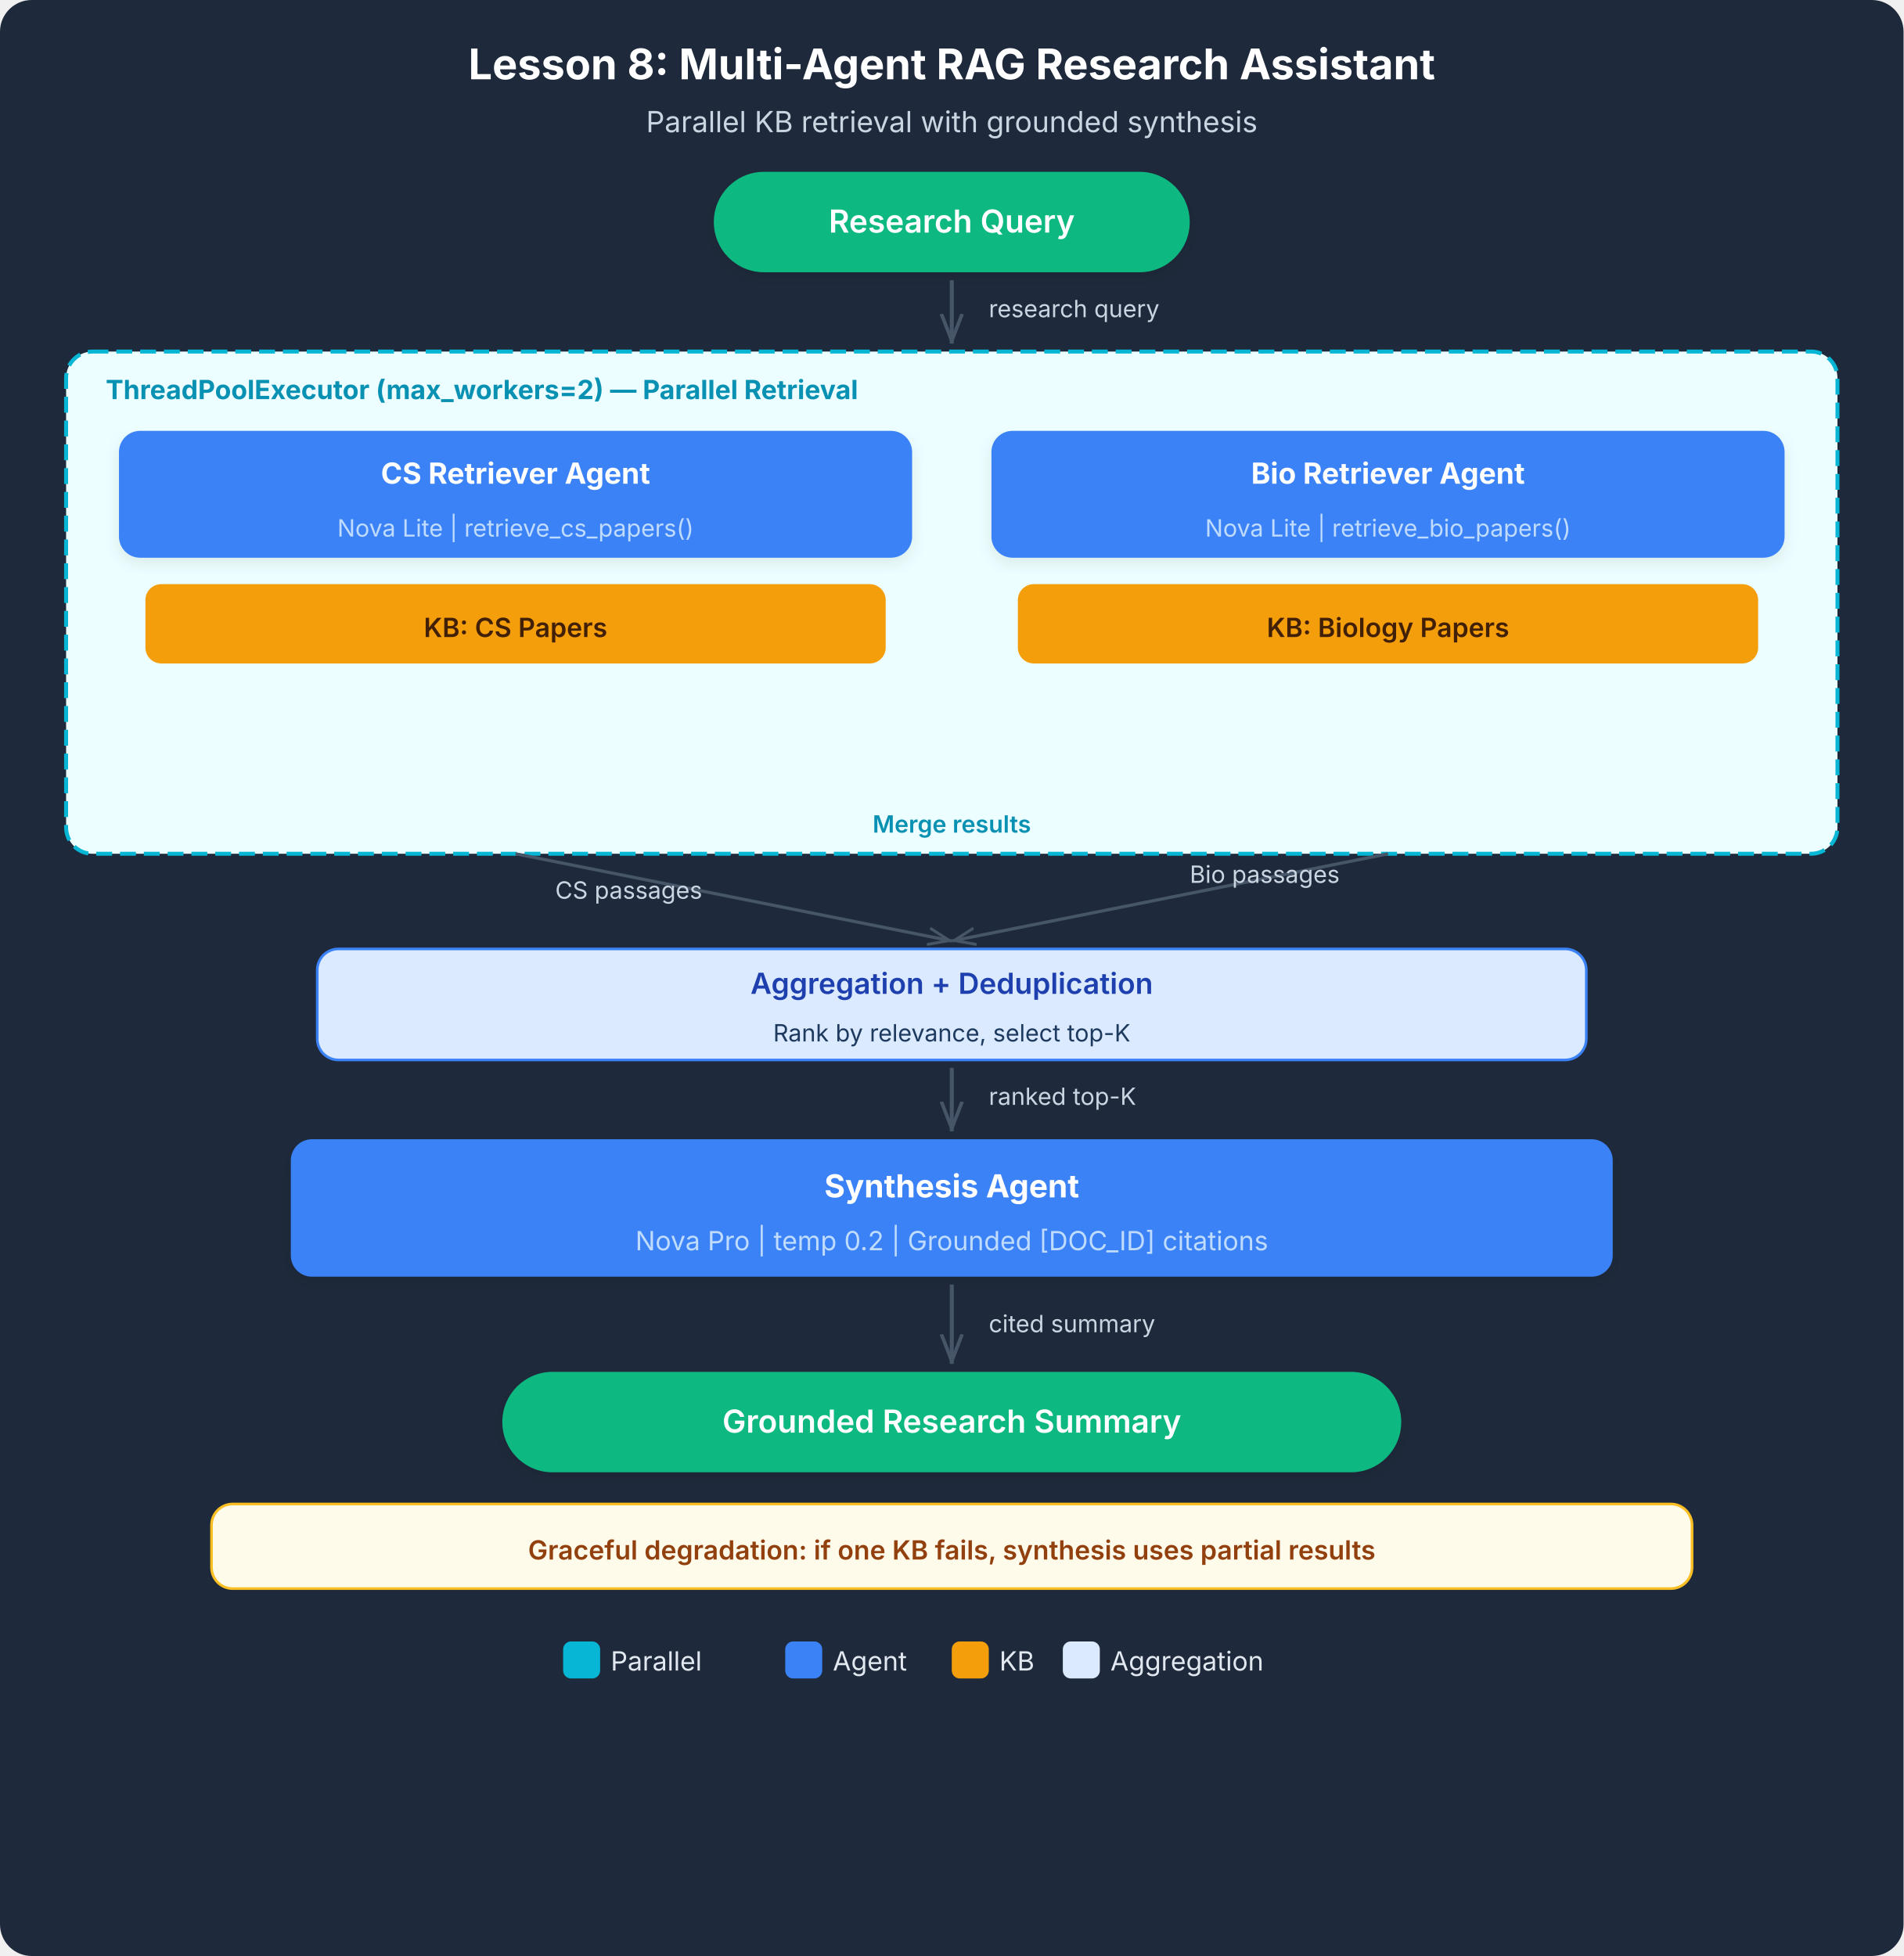
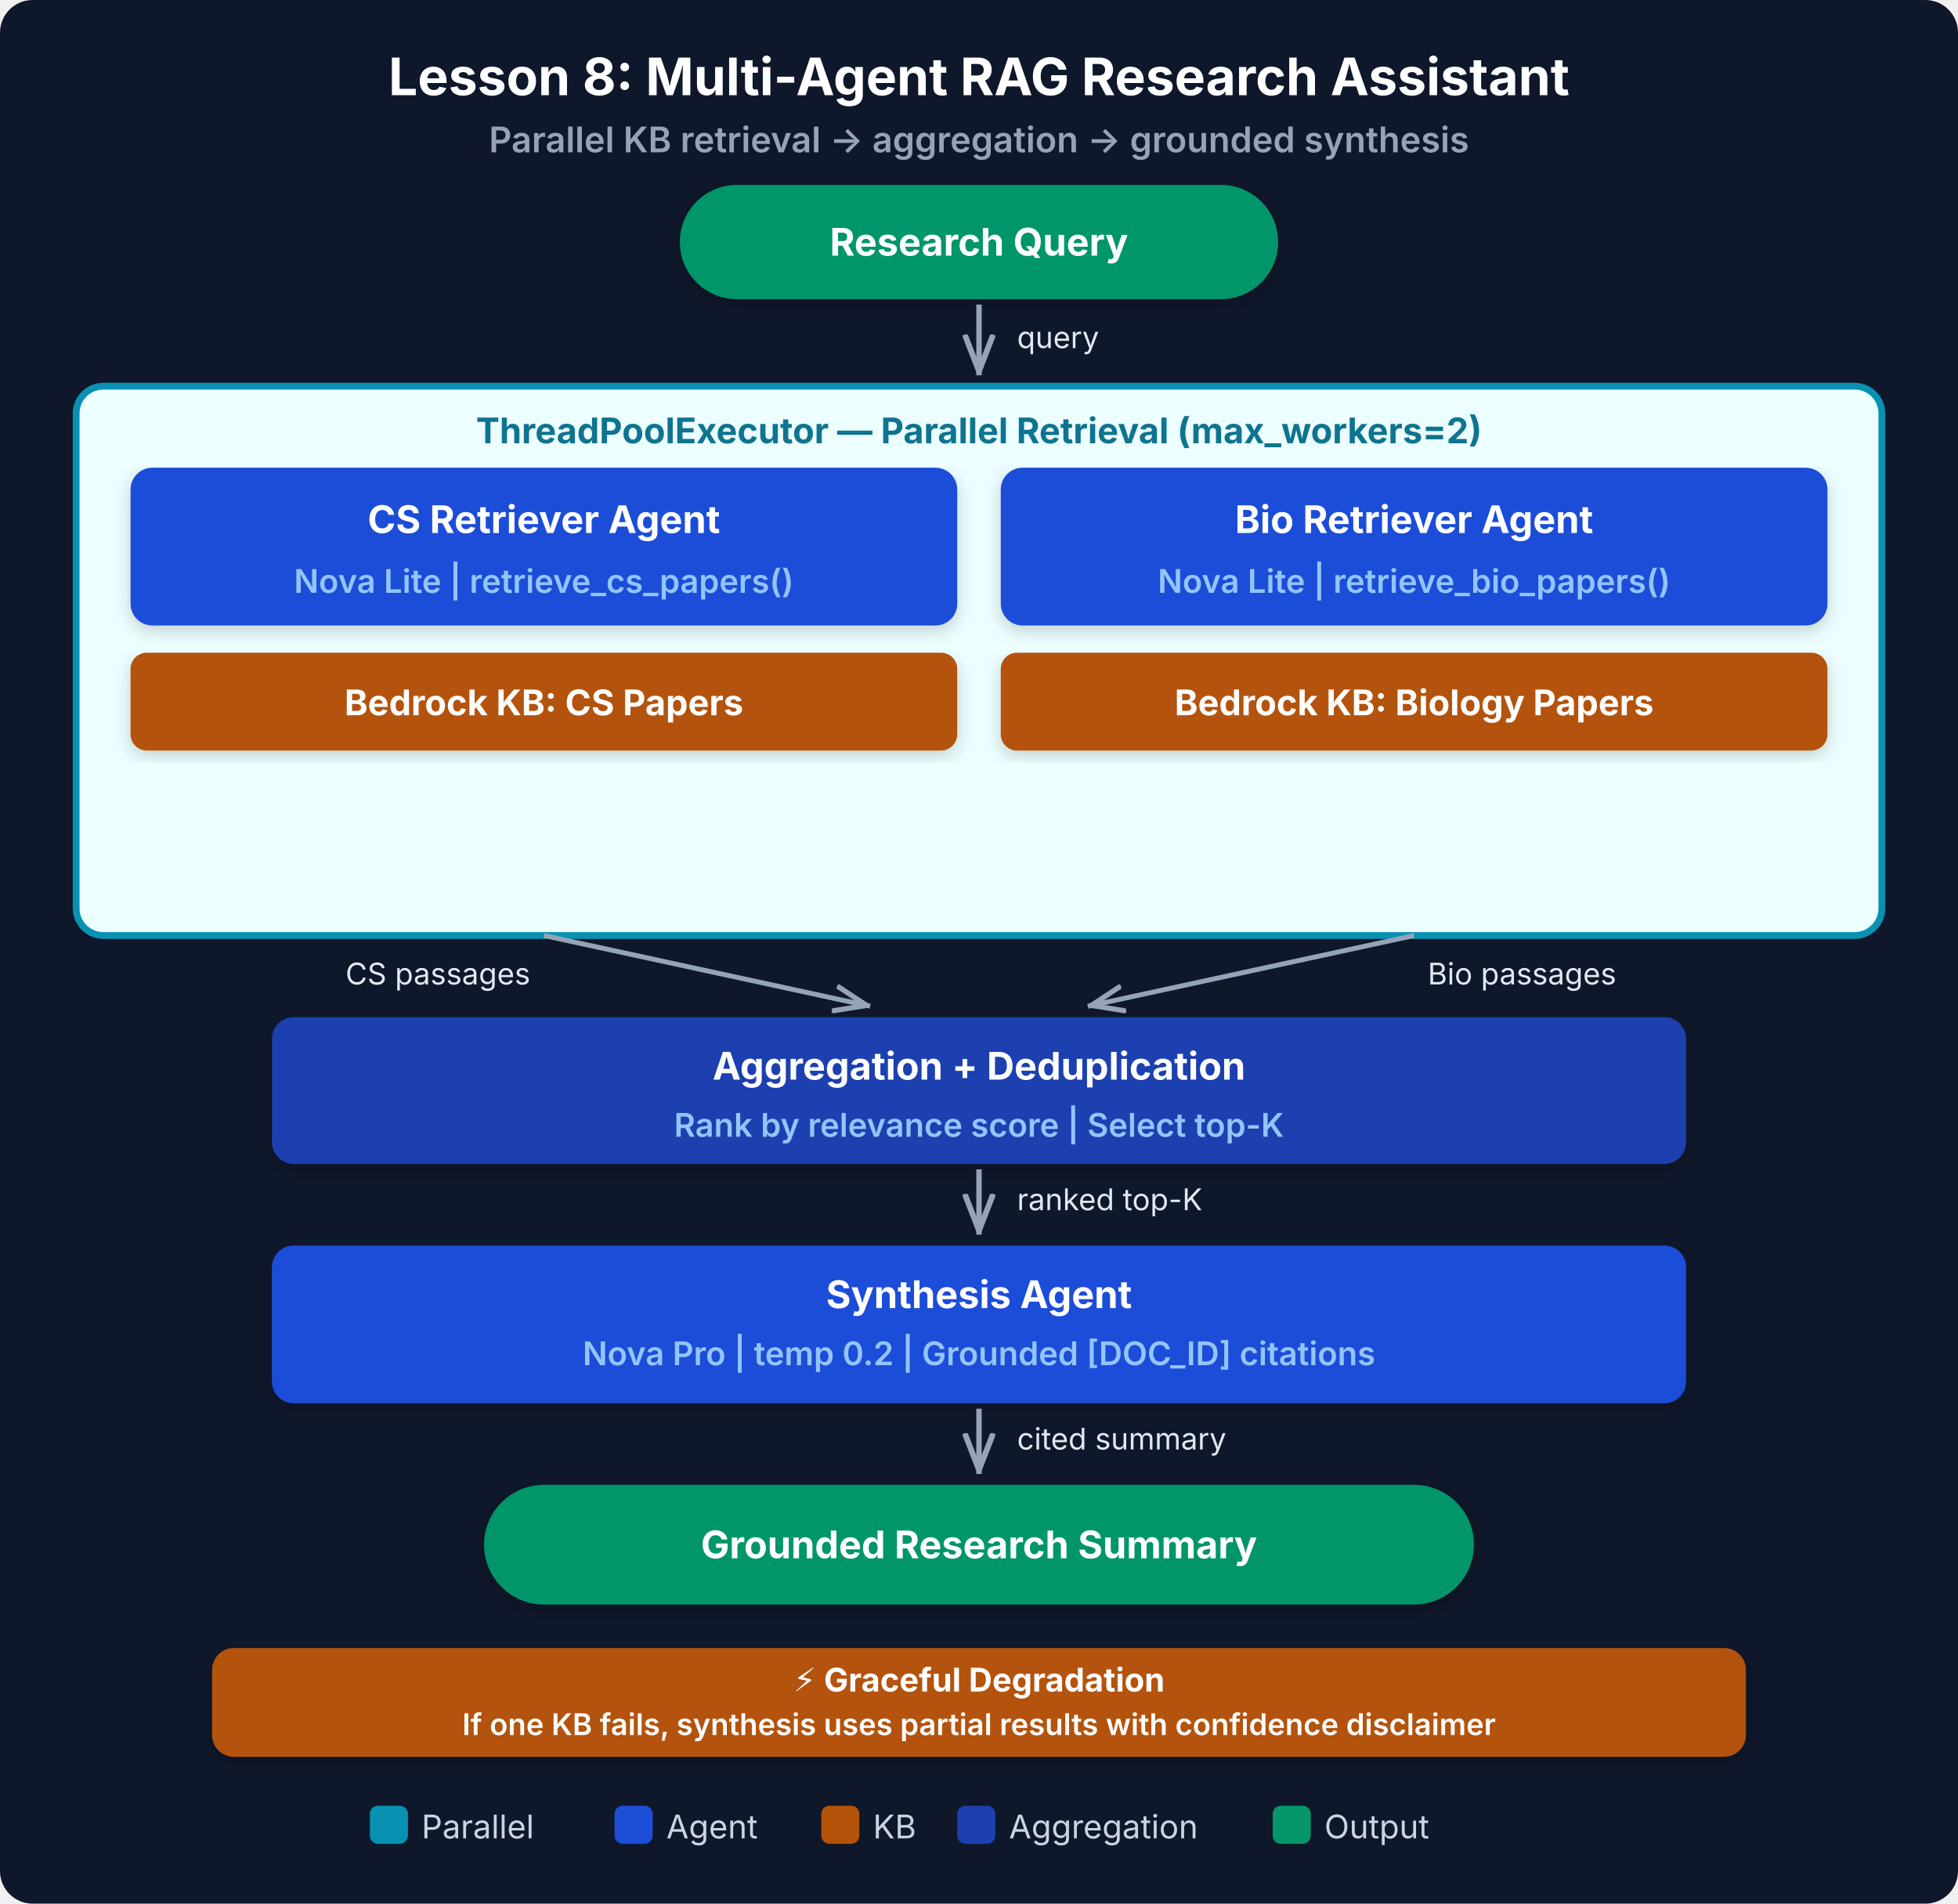
- <svg xmlns="http://www.w3.org/2000/svg" viewBox="0 0 720 740" font-family="system-ui, -apple-system, &quot;Segoe UI&quot;, sans-serif">
+ <svg xmlns="http://www.w3.org/2000/svg" viewBox="0 0 720 700" font-family="system-ui, -apple-system, &quot;Segoe UI&quot;, sans-serif">
  <defs>
    <filter id="sh" x="-4%" y="-4%" width="108%" height="116%">
-       <feDropShadow dx="0" dy="2" stdDeviation="3" flood-opacity="0.08" />
+       <feDropShadow dx="0" dy="2" stdDeviation="3" flood-opacity="0.18" />
    </filter>
    <marker id="a" viewBox="0 0 10 8" refX="10" refY="4" markerWidth="8" markerHeight="6" orient="auto">
-       <path d="M0,0.5 L9,4 L0,7.5" fill="none" stroke="#475569" stroke-width="1.2" stroke-linejoin="round" />
-     </marker>
-     <marker id="ah" viewBox="0 0 10 8" refX="10" refY="4" markerWidth="8" markerHeight="6" orient="auto">
-       <path d="M0,0.5 L9,4 L0,7.5" fill="none" stroke="#475569" stroke-width="1.2" stroke-linejoin="round" />
+       <path d="M0,0.5 L9,4 L0,7.5" fill="none" stroke="#94a3b8" stroke-width="1.4" stroke-linejoin="round" />
    </marker>
  </defs>
-   <rect width="720" height="740" rx="12" fill="#1e293b" />
-   <text x="360" y="30" text-anchor="middle" font-size="16" font-weight="700" fill="#ffffff">Lesson 8: Multi-Agent RAG Research Assistant</text>
-   <text x="360" y="50" text-anchor="middle" font-size="11" fill="#cbd5e1">Parallel KB retrieval with grounded synthesis</text>
-   <rect x="270" y="65" width="180" height="38" rx="19" fill="#10b981" filter="url(#sh)" />
-   <text x="360" y="88" text-anchor="middle" font-size="12" font-weight="600" fill="white">Research Query</text>
-   <rect x="25" y="133" width="670" height="190" rx="10" fill="#ecfeff" stroke="#06b6d4" stroke-width="1.5" stroke-dasharray="6,3" />
-   <text x="40" y="151" font-size="10" font-weight="700" fill="#0891b2">ThreadPoolExecutor (max_workers=2) — Parallel Retrieval</text>
-   <rect x="45" y="163" width="300" height="48" rx="8" fill="#3b82f6" filter="url(#sh)" />
-   <text x="195" y="183" text-anchor="middle" font-size="11" font-weight="700" fill="white">CS Retriever Agent</text>
-   <text x="195" y="203" text-anchor="middle" font-size="9" fill="#bfdbfe">Nova Lite | retrieve_cs_papers()</text>
-   <rect x="55" y="221" width="280" height="30" rx="6" fill="#f59e0b" />
-   <text x="195" y="241" text-anchor="middle" font-size="10" font-weight="600" fill="#422006">KB: CS Papers</text>
-   <rect x="375" y="163" width="300" height="48" rx="8" fill="#3b82f6" filter="url(#sh)" />
-   <text x="525" y="183" text-anchor="middle" font-size="11" font-weight="700" fill="white">Bio Retriever Agent</text>
-   <text x="525" y="203" text-anchor="middle" font-size="9" fill="#bfdbfe">Nova Lite | retrieve_bio_papers()</text>
-   <rect x="385" y="221" width="280" height="30" rx="6" fill="#f59e0b" />
-   <text x="525" y="241" text-anchor="middle" font-size="10" font-weight="600" fill="#422006">KB: Biology Papers</text>
-   <text x="360" y="315" text-anchor="middle" font-size="9" font-weight="600" fill="#0891b2">Merge results</text>
-   <rect x="120" y="359" width="480" height="42" rx="8" fill="#dbeafe" stroke="#3b82f6" stroke-width="1" />
-   <text x="360" y="376" text-anchor="middle" font-size="11" font-weight="600" fill="#1e40af">Aggregation + Deduplication</text>
-   <text x="360" y="394" text-anchor="middle" font-size="9" fill="#1e3a5f">Rank by relevance, select top-K</text>
-   <rect x="110" y="431" width="500" height="52" rx="8" fill="#3b82f6" filter="url(#sh)" />
-   <text x="360" y="453" text-anchor="middle" font-size="12" font-weight="700" fill="white">Synthesis Agent</text>
-   <text x="360" y="473" text-anchor="middle" font-size="10" fill="#bfdbfe">Nova Pro | temp 0.2 | Grounded [DOC_ID] citations</text>
-   <rect x="190" y="519" width="340" height="38" rx="19" fill="#10b981" filter="url(#sh)" />
-   <text x="360" y="542" text-anchor="middle" font-size="12" font-weight="600" fill="white">Grounded Research Summary</text>
-   <rect x="80" y="569" width="560" height="32" rx="8" fill="#fffbeb" stroke="#fbbf24" stroke-width="1" />
-   <text x="360" y="590" text-anchor="middle" font-size="10" font-weight="600" fill="#92400e">Graceful degradation: if one KB fails, synthesis uses partial results</text>
-   <rect x="213" y="621" width="14" height="14" rx="3" fill="#06b6d4" />
-   <text x="231" y="632" font-size="10" fill="#e2e8f0">Parallel</text>
-   <rect x="297" y="621" width="14" height="14" rx="3" fill="#3b82f6" />
-   <text x="315" y="632" font-size="10" fill="#e2e8f0">Agent</text>
-   <rect x="360" y="621" width="14" height="14" rx="3" fill="#f59e0b" />
-   <text x="378" y="632" font-size="10" fill="#e2e8f0">KB</text>
-   <rect x="402" y="621" width="14" height="14" rx="3" fill="#dbeafe" />
-   <text x="420" y="632" font-size="10" fill="#e2e8f0">Aggregation</text>
-   <g id="arrows">
-     <line x1="360" y1="106" x2="360" y2="130" stroke="#475569" stroke-width="1.5" marker-end="url(#a)" />
-     <text x="374" y="120" font-size="9" fill="#cbd5e1">research query</text>
-     <line x1="195" y1="323" x2="360" y2="356" stroke="#475569" stroke-width="1.2" marker-end="url(#a)" />
-     <text x="210" y="340" font-size="9" fill="#cbd5e1">CS passages</text>
-     <line x1="525" y1="323" x2="360" y2="356" stroke="#475569" stroke-width="1.2" marker-end="url(#a)" />
-     <text x="450" y="334" font-size="9" fill="#cbd5e1">Bio passages</text>
-     <line x1="360" y1="404" x2="360" y2="428" stroke="#475569" stroke-width="1.5" marker-end="url(#a)" />
-     <text x="374" y="418" font-size="9" fill="#cbd5e1">ranked top-K</text>
-     <line x1="360" y1="486" x2="360" y2="516" stroke="#475569" stroke-width="1.5" marker-end="url(#a)" />
-     <text x="374" y="504" font-size="9" fill="#cbd5e1">cited summary</text>
-   </g>
+   <rect width="720" height="700" rx="12" fill="#0f172a" />
+   <text x="360" y="35" text-anchor="middle" font-size="19" font-weight="700" fill="#ffffff">Lesson 8: Multi-Agent RAG Research Assistant</text>
+   <text x="360" y="56" text-anchor="middle" font-size="13" font-weight="600" fill="#94a3b8">Parallel KB retrieval  →  aggregation  →  grounded synthesis</text>
+   <rect x="250" y="68" width="220" height="42" rx="21" fill="#059669" filter="url(#sh)" />
+   <text x="360" y="94" text-anchor="middle" font-size="14" font-weight="700" fill="white">Research Query</text>
+   <line x1="360" y1="112" x2="360" y2="138" stroke="#94a3b8" stroke-width="2" marker-end="url(#a)" />
+   <text x="374" y="128" font-size="11" fill="#e2e8f0">query</text>
+   <rect x="28" y="142" width="664" height="202" rx="10" fill="#ecfeff" stroke="#0891b2" stroke-width="2.5" />
+   <text x="360" y="163" text-anchor="middle" font-size="13" font-weight="700" fill="#0e7490">ThreadPoolExecutor  —  Parallel Retrieval  (max_workers=2)</text>
+   <rect x="48" y="172" width="304" height="58" rx="8" fill="#1d4ed8" filter="url(#sh)" />
+   <text x="200" y="196" text-anchor="middle" font-size="14" font-weight="700" fill="white">CS Retriever Agent</text>
+   <text x="200" y="218" text-anchor="middle" font-size="12" font-weight="600" fill="#93c5fd">Nova Lite  |  retrieve_cs_papers()</text>
+   <rect x="48" y="240" width="304" height="36" rx="6" fill="#b45309" filter="url(#sh)" />
+   <text x="200" y="263" text-anchor="middle" font-size="13" font-weight="700" fill="white">Bedrock KB: CS Papers</text>
+   <rect x="368" y="172" width="304" height="58" rx="8" fill="#1d4ed8" filter="url(#sh)" />
+   <text x="520" y="196" text-anchor="middle" font-size="14" font-weight="700" fill="white">Bio Retriever Agent</text>
+   <text x="520" y="218" text-anchor="middle" font-size="12" font-weight="600" fill="#93c5fd">Nova Lite  |  retrieve_bio_papers()</text>
+   <rect x="368" y="240" width="304" height="36" rx="6" fill="#b45309" filter="url(#sh)" />
+   <text x="520" y="263" text-anchor="middle" font-size="13" font-weight="700" fill="white">Bedrock KB: Biology Papers</text>
+   <line x1="200" y1="344" x2="320" y2="370" stroke="#94a3b8" stroke-width="1.8" marker-end="url(#a)" />
+   <text x="195" y="362" text-anchor="end" font-size="11" fill="#e2e8f0">CS passages</text>
+   <line x1="520" y1="344" x2="400" y2="370" stroke="#94a3b8" stroke-width="1.8" marker-end="url(#a)" />
+   <text x="525" y="362" text-anchor="start" font-size="11" fill="#e2e8f0">Bio passages</text>
+   <rect x="100" y="374" width="520" height="54" rx="8" fill="#1e40af" filter="url(#sh)" />
+   <text x="360" y="397" text-anchor="middle" font-size="14" font-weight="700" fill="white">Aggregation + Deduplication</text>
+   <text x="360" y="418" text-anchor="middle" font-size="12" font-weight="600" fill="#93c5fd">Rank by relevance score  |  Select top-K</text>
+   <line x1="360" y1="430" x2="360" y2="454" stroke="#94a3b8" stroke-width="2" marker-end="url(#a)" />
+   <text x="374" y="445" font-size="11" fill="#e2e8f0">ranked top-K</text>
+   <rect x="100" y="458" width="520" height="58" rx="8" fill="#1d4ed8" filter="url(#sh)" />
+   <text x="360" y="481" text-anchor="middle" font-size="14" font-weight="700" fill="white">Synthesis Agent</text>
+   <text x="360" y="502" text-anchor="middle" font-size="12" font-weight="600" fill="#93c5fd">Nova Pro  |  temp 0.2  |  Grounded [DOC_ID] citations</text>
+   <line x1="360" y1="518" x2="360" y2="542" stroke="#94a3b8" stroke-width="2" marker-end="url(#a)" />
+   <text x="374" y="533" font-size="11" fill="#e2e8f0">cited summary</text>
+   <rect x="178" y="546" width="364" height="44" rx="22" fill="#059669" filter="url(#sh)" />
+   <text x="360" y="573" text-anchor="middle" font-size="14" font-weight="700" fill="white">Grounded Research Summary</text>
+   <rect x="78" y="606" width="564" height="40" rx="8" fill="#b45309" filter="url(#sh)" />
+   <text x="360" y="622" text-anchor="middle" font-size="12" font-weight="700" fill="white">⚡  Graceful Degradation</text>
+   <text x="360" y="638" text-anchor="middle" font-size="11" font-weight="600" fill="white">If one KB fails, synthesis uses partial results with confidence disclaimer</text>
+   <rect x="136" y="664" width="14" height="14" rx="3" fill="#0891b2" />
+   <text x="155" y="676" font-size="12" fill="#cbd5e1">Parallel</text>
+   <rect x="226" y="664" width="14" height="14" rx="3" fill="#1d4ed8" />
+   <text x="245" y="676" font-size="12" fill="#cbd5e1">Agent</text>
+   <rect x="302" y="664" width="14" height="14" rx="3" fill="#b45309" />
+   <text x="321" y="676" font-size="12" fill="#cbd5e1">KB</text>
+   <rect x="352" y="664" width="14" height="14" rx="3" fill="#1e40af" />
+   <text x="371" y="676" font-size="12" fill="#cbd5e1">Aggregation</text>
+   <rect x="468" y="664" width="14" height="14" rx="3" fill="#059669" />
+   <text x="487" y="676" font-size="12" fill="#cbd5e1">Output</text>
</svg>
